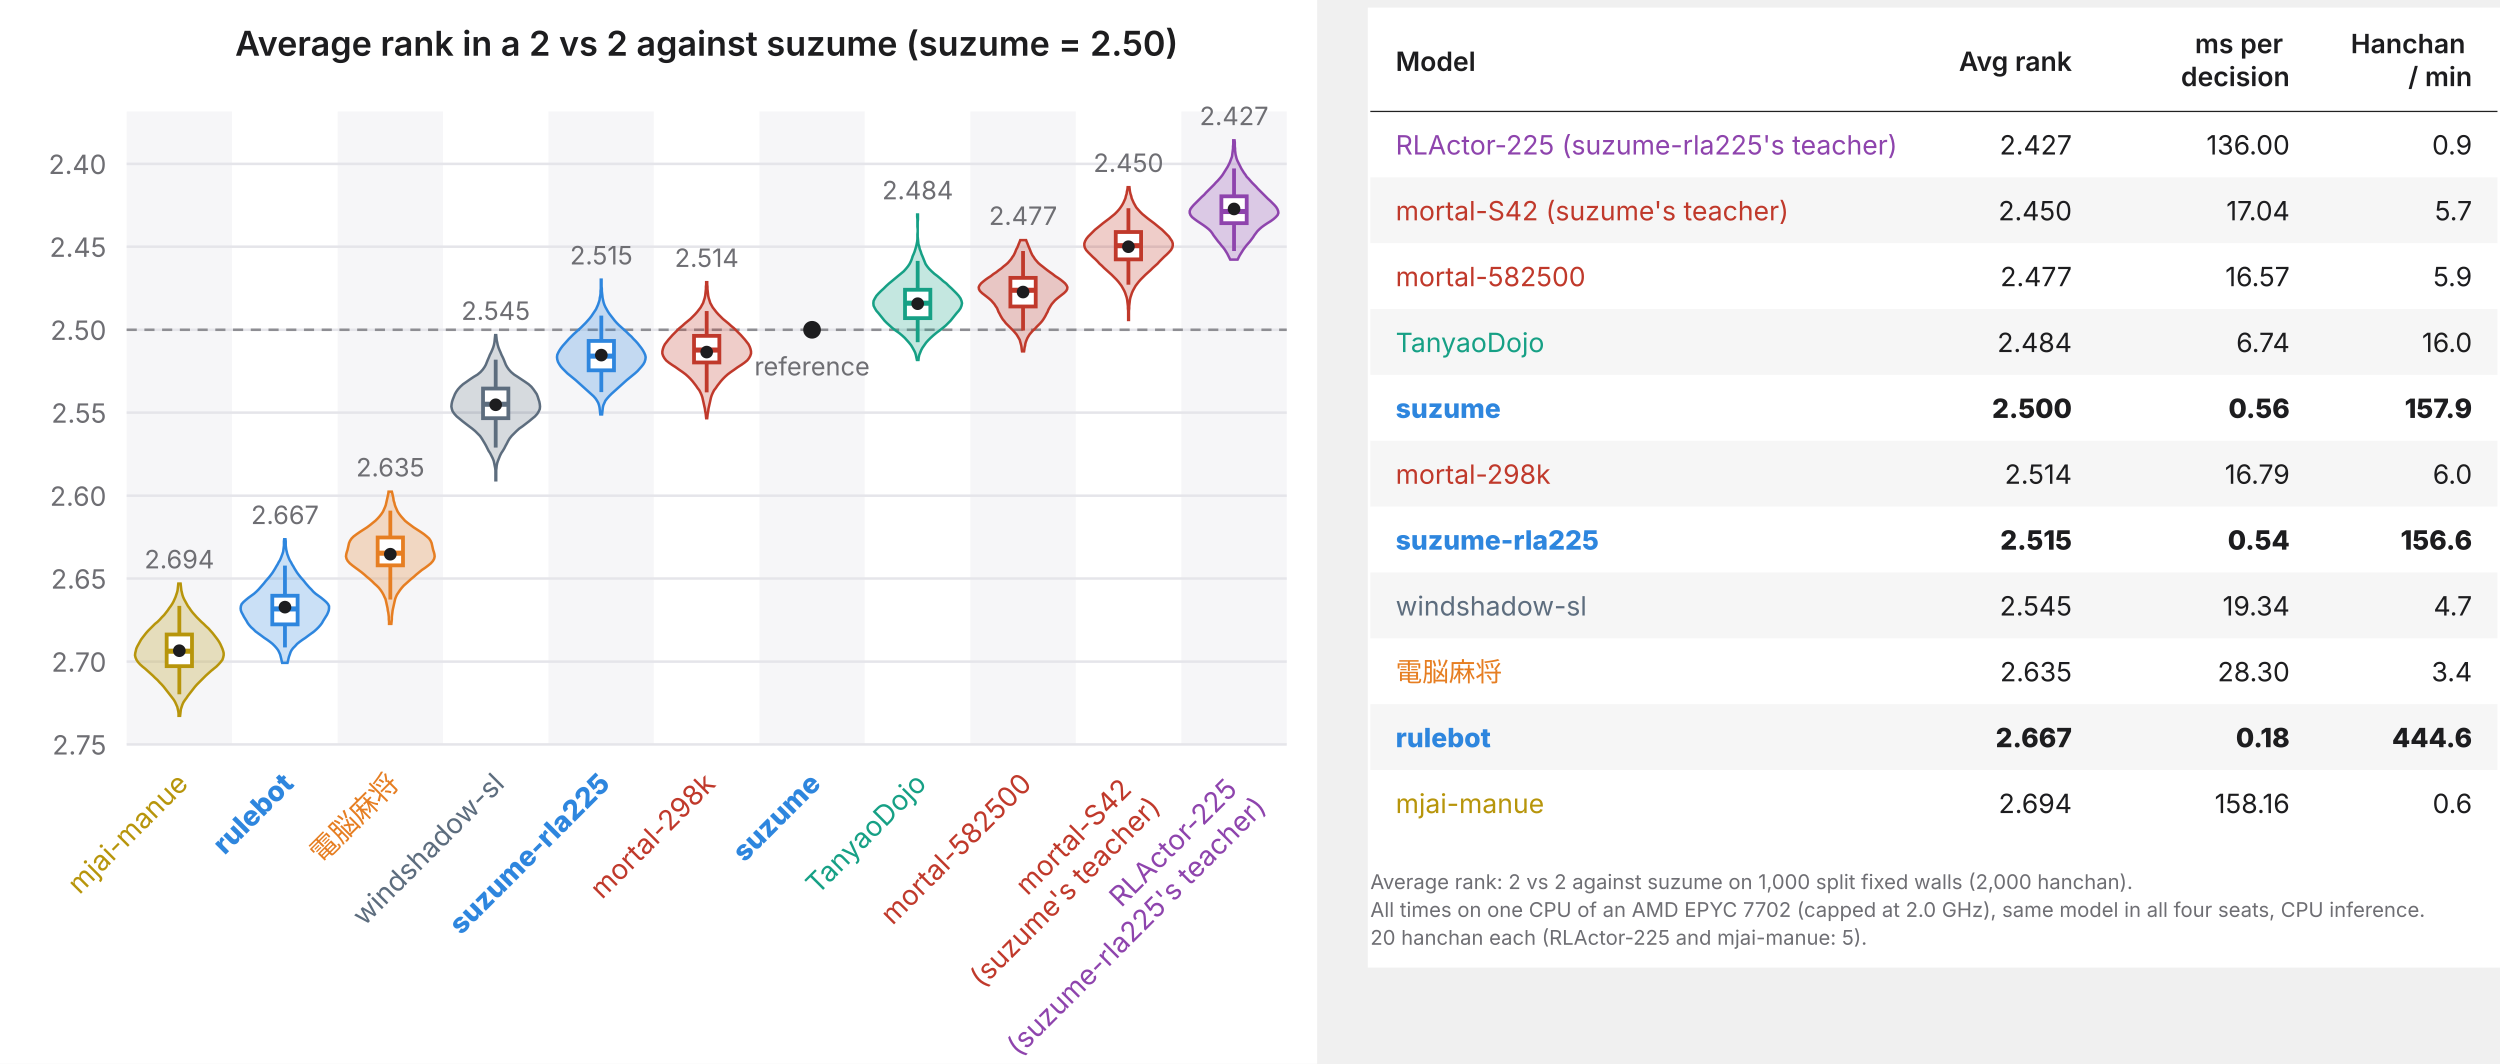
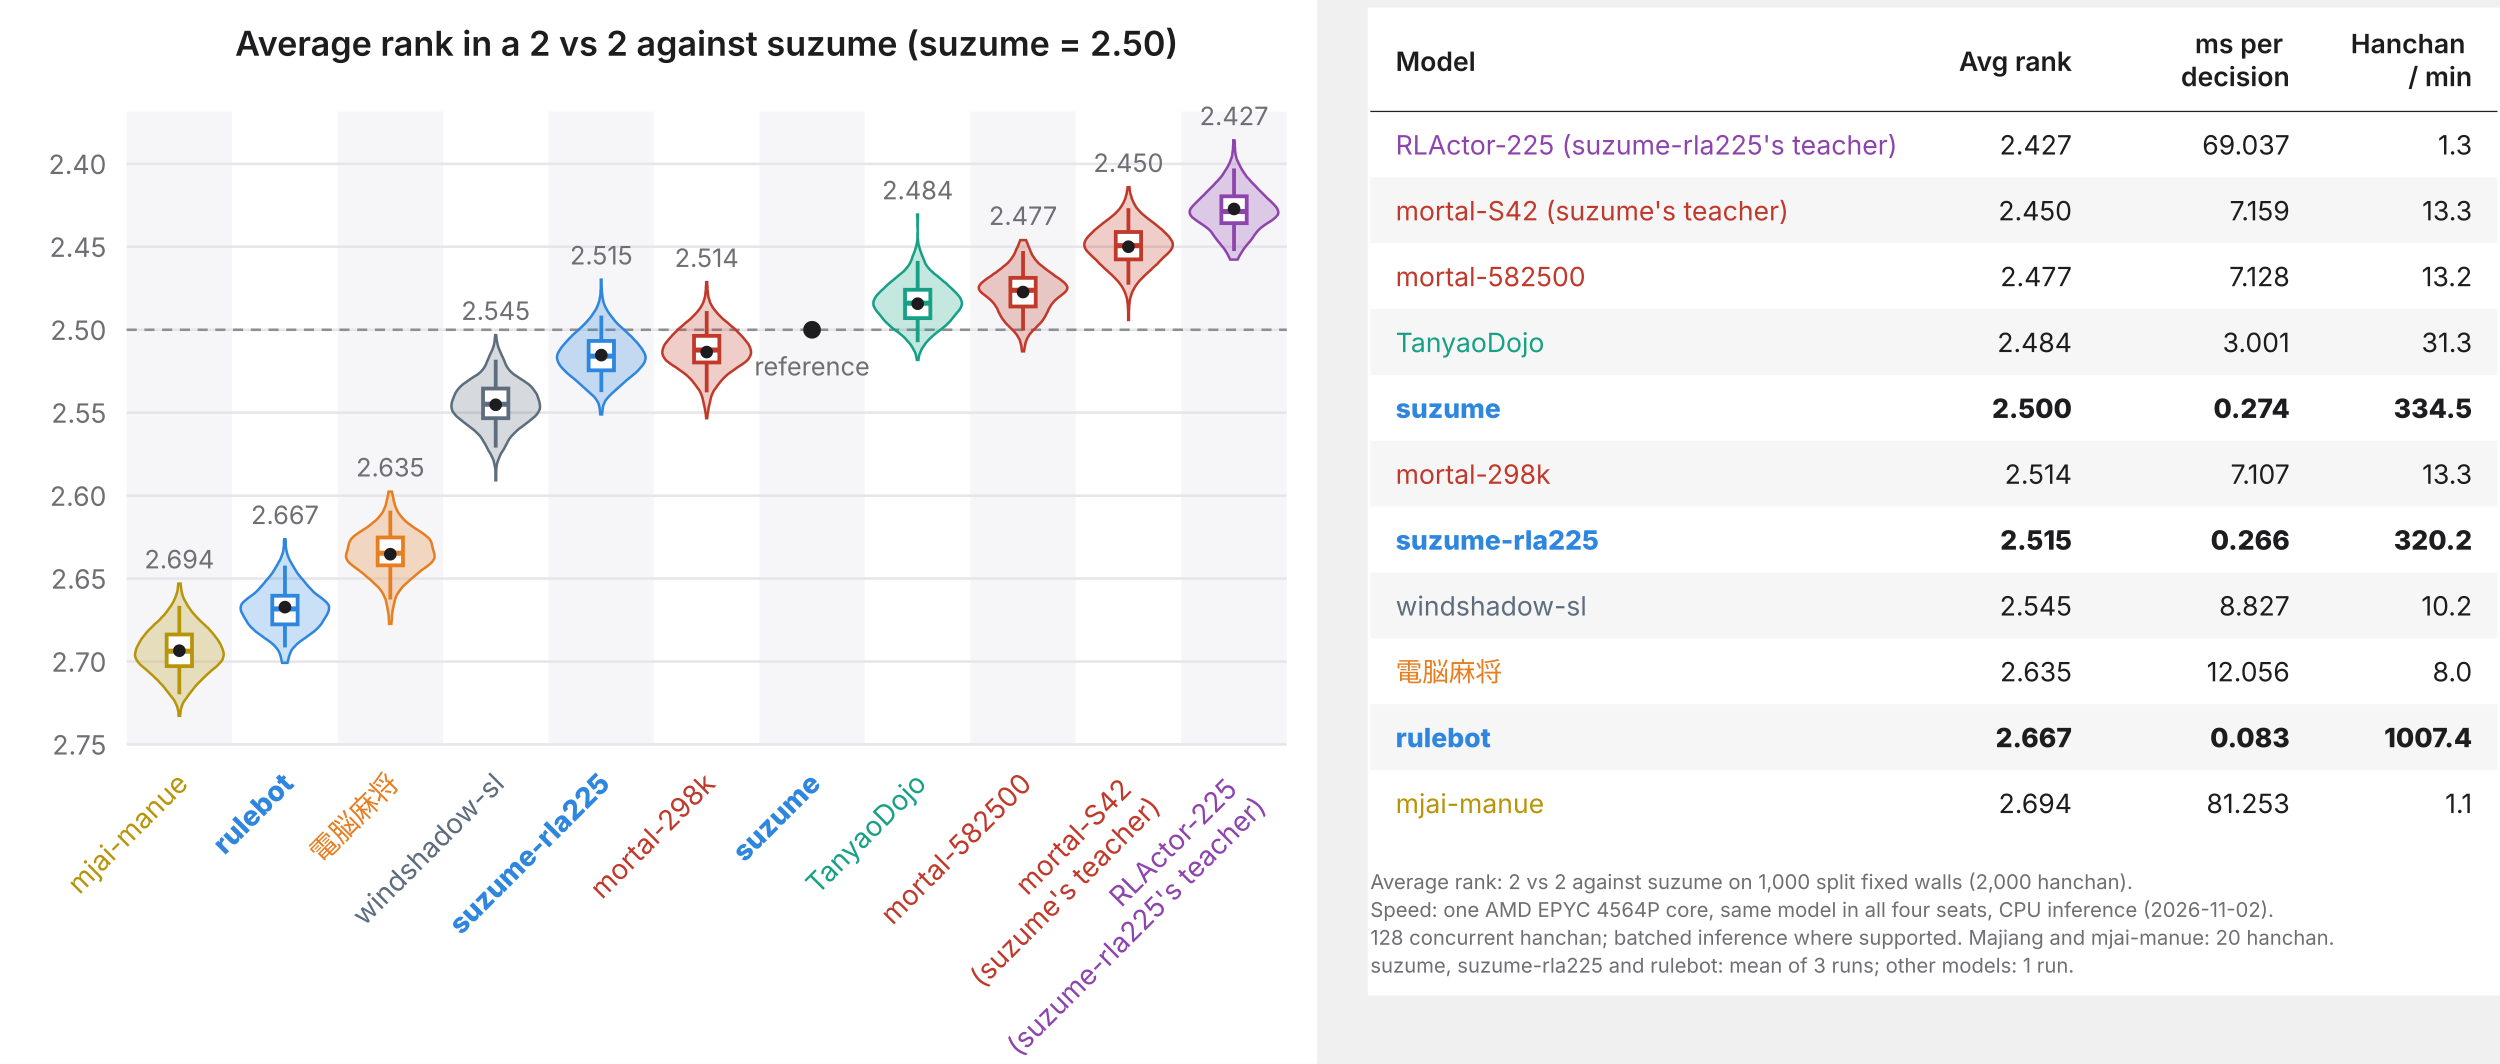
<svg xmlns="http://www.w3.org/2000/svg" viewBox="0 0 987 420" width="987" height="420">
  <svg x="0" y="0" viewBox="0 0 520 420" width="520" height="420" font-family="-apple-system, 'Segoe UI', 'Hiragino Sans', 'Noto Sans JP', sans-serif">
    <style>
.bg{fill:#ffffff}.fg{fill:#1d1d1f}.mu{fill:#6e6e73}.gr{stroke:#e5e5ea}.ax{stroke:#8e8e93}.band{fill:#e5e5ea}.zb{fill:#f6f6f6}.hd{stroke:#222222;stroke-width:0.5}.suzume{stroke:#2e86de}.suzumef{fill:#2e86de}.mortal{stroke:#c0392b}.mortalf{fill:#c0392b}.rulebot{stroke:#7f6a5a}.rulebotf{fill:#7f6a5a}.diannao{stroke:#e67e22}.diannaof{fill:#e67e22}.tanyao{stroke:#16a085}.tanyaof{fill:#16a085}.rlactor{stroke:#8e44ad}.rlactorf{fill:#8e44ad}.manue{stroke:#b7950b}.manuef{fill:#b7950b}.windshadow{stroke:#5d6d7e}.windshadowf{fill:#5d6d7e}
</style>
    <rect class="bg" width="520" height="420" />
    <text class="fg" x="279" y="22" font-size="13.5" font-weight="600" text-anchor="middle">Average rank in a 2 vs 2 against suzume (suzume = 2.50)</text>
    <rect class="band" x="50.0" y="44" width="41.6" height="250" opacity="0.35" />
    <rect class="band" x="133.3" y="44" width="41.6" height="250" opacity="0.35" />
    <rect class="band" x="216.5" y="44" width="41.6" height="250" opacity="0.35" />
    <rect class="band" x="299.8" y="44" width="41.6" height="250" opacity="0.35" />
    <rect class="band" x="383.1" y="44" width="41.6" height="250" opacity="0.35" />
    <rect class="band" x="466.4" y="44" width="41.6" height="250" opacity="0.35" />
    <line class="gr" x1="50" x2="508" y1="64.7" y2="64.7" />
    <text class="mu" x="42" y="68.7" font-size="10.5" text-anchor="end">2.40</text>
    <line class="gr" x1="50" x2="508" y1="97.4" y2="97.4" />
    <text class="mu" x="42" y="101.4" font-size="10.5" text-anchor="end">2.45</text>
    <line class="gr" x1="50" x2="508" y1="130.2" y2="130.2" />
    <text class="mu" x="42" y="134.2" font-size="10.5" text-anchor="end">2.50</text>
    <line class="gr" x1="50" x2="508" y1="162.9" y2="162.9" />
    <text class="mu" x="42" y="166.9" font-size="10.5" text-anchor="end">2.55</text>
    <line class="gr" x1="50" x2="508" y1="195.7" y2="195.7" />
    <text class="mu" x="42" y="199.7" font-size="10.5" text-anchor="end">2.60</text>
    <line class="gr" x1="50" x2="508" y1="228.4" y2="228.4" />
    <text class="mu" x="42" y="232.4" font-size="10.5" text-anchor="end">2.65</text>
    <line class="gr" x1="50" x2="508" y1="261.2" y2="261.2" />
    <text class="mu" x="42" y="265.2" font-size="10.5" text-anchor="end">2.70</text>
    <line class="gr" x1="50" x2="508" y1="293.9" y2="293.9" />
    <text class="mu" x="42" y="297.9" font-size="10.5" text-anchor="end">2.75</text>
    <line class="ax" x1="50" x2="508" y1="130.2" y2="130.2" stroke-dasharray="4 3" />
    <polygon class="manue manuef" points="70.4,230.4 70.3,231.3 70.2,232.2 70.1,233.1 69.9,233.9 69.6,234.8 69.3,235.7 68.9,236.6 68.5,237.5 68.0,238.4 67.4,239.3 66.8,240.1 66.2,241.0 65.5,241.9 64.8,242.8 63.9,243.7 63.1,244.6 62.2,245.5 61.2,246.3 60.3,247.2 59.4,248.1 58.5,249.0 57.7,249.9 57.0,250.8 56.3,251.7 55.7,252.5 55.2,253.4 54.7,254.3 54.2,255.2 53.8,256.1 53.6,257.0 53.4,257.8 53.3,258.7 53.5,259.6 53.9,260.5 54.5,261.4 55.3,262.3 56.3,263.2 57.3,264.0 58.3,264.9 59.3,265.8 60.3,266.7 61.2,267.6 62.2,268.5 63.0,269.4 63.8,270.2 64.6,271.1 65.3,272.0 66.0,272.9 66.7,273.8 67.4,274.7 68.1,275.6 68.7,276.4 69.2,277.3 69.6,278.2 70.0,279.1 70.2,280.0 70.4,280.9 70.5,281.8 70.5,282.6 71.1,282.6 71.2,281.8 71.3,280.9 71.4,280.0 71.7,279.1 72.0,278.2 72.4,277.3 73.0,276.4 73.6,275.6 74.2,274.7 74.9,273.8 75.6,272.9 76.3,272.0 77.0,271.1 77.8,270.2 78.6,269.4 79.5,268.5 80.4,267.6 81.3,266.7 82.3,265.8 83.3,264.9 84.4,264.0 85.4,263.2 86.3,262.3 87.1,261.4 87.8,260.5 88.1,259.6 88.3,258.7 88.3,257.8 88.1,257.0 87.8,256.1 87.4,255.2 87.0,254.3 86.5,253.4 85.9,252.5 85.3,251.7 84.6,250.8 83.9,249.9 83.1,249.0 82.3,248.1 81.3,247.2 80.4,246.3 79.5,245.5 78.6,244.6 77.7,243.7 76.9,242.8 76.1,241.9 75.4,241.0 74.8,240.1 74.2,239.3 73.7,238.4 73.2,237.5 72.7,236.6 72.3,235.7 72.0,234.8 71.8,233.9 71.6,233.1 71.5,232.2 71.4,231.3 71.3,230.4" fill-opacity="0.25" stroke-width="1" />
    <line class="manue" x1="70.8" x2="70.8" y1="239.2" y2="274.1" stroke-width="1.5" />
    <rect class="bg manue" x="65.8" y="250.5" width="10" height="12.5" stroke-width="1.5" />
    <line class="manue" x1="65.8" x2="75.8" y1="257.1" y2="257.1" stroke-width="2" />
    <circle class="fg" cx="70.8" cy="256.9" r="2.5" />
    <text class="mu" x="70.8" y="224.4" font-size="10" text-anchor="middle">2.694</text>
    <text class="manuef" y="310" font-size="11" text-anchor="end" transform="rotate(-45 74.8 310)" font-weight="400">
      <tspan x="74.8" dy="0">mjai-manue</tspan>
    </text>
    <polygon class="suzume suzumef" points="112.2,212.9 112.1,213.7 112.1,214.5 112.1,215.4 112.0,216.2 111.9,217.0 111.8,217.8 111.5,218.7 111.2,219.5 110.9,220.3 110.5,221.2 110.0,222.0 109.6,222.8 109.1,223.6 108.6,224.5 108.1,225.3 107.6,226.1 107.0,226.9 106.3,227.8 105.6,228.6 104.9,229.4 104.2,230.3 103.5,231.1 102.8,231.9 102.1,232.7 101.2,233.6 100.3,234.4 99.2,235.2 98.1,236.0 97.0,236.9 96.1,237.7 95.4,238.5 95.1,239.3 95.0,240.2 95.1,241.0 95.4,241.8 95.9,242.7 96.3,243.5 96.8,244.3 97.3,245.1 97.8,246.0 98.4,246.8 99.1,247.6 100.0,248.4 100.9,249.3 102.0,250.1 103.1,250.9 104.3,251.8 105.5,252.6 106.6,253.4 107.6,254.2 108.5,255.1 109.2,255.9 109.8,256.7 110.2,257.5 110.6,258.4 110.8,259.2 111.0,260.0 111.2,260.9 111.4,261.7 113.5,261.7 113.7,260.9 113.9,260.0 114.1,259.2 114.4,258.4 114.7,257.5 115.1,256.7 115.7,255.9 116.5,255.1 117.3,254.2 118.3,253.4 119.4,252.6 120.6,251.8 121.8,250.9 122.9,250.1 124.0,249.3 125.0,248.4 125.8,247.6 126.5,246.8 127.1,246.0 127.6,245.1 128.1,244.3 128.6,243.5 129.1,242.7 129.5,241.8 129.8,241.0 129.9,240.2 129.9,239.3 129.5,238.5 128.8,237.7 127.9,236.9 126.8,236.0 125.7,235.2 124.6,234.4 123.7,233.6 122.9,232.7 122.1,231.9 121.4,231.1 120.7,230.3 120.0,229.4 119.3,228.6 118.6,227.8 117.9,226.9 117.3,226.1 116.8,225.3 116.3,224.5 115.8,223.6 115.3,222.8 114.9,222.0 114.4,221.2 114.0,220.3 113.7,219.5 113.4,218.7 113.2,217.8 113.0,217.0 112.9,216.2 112.8,215.4 112.8,214.5 112.8,213.7 112.7,212.9" fill-opacity="0.25" stroke-width="1" />
    <line class="suzume" x1="112.5" x2="112.5" y1="223.3" y2="255.6" stroke-width="1.5" />
    <rect class="bg suzume" x="107.5" y="235.2" width="10" height="11.3" stroke-width="1.5" />
    <line class="suzume" x1="107.5" x2="117.5" y1="240.4" y2="240.4" stroke-width="2" />
    <circle class="fg" cx="112.5" cy="239.7" r="2.5" />
    <text class="mu" x="112.5" y="206.9" font-size="10" text-anchor="middle">2.667</text>
    <text class="suzumef" y="310" font-size="11" text-anchor="end" transform="rotate(-45 116.5 310)" font-weight="800">
      <tspan x="116.5" dy="0">rulebot</tspan>
    </text>
    <polygon class="diannao diannaof" points="153.4,194.1 153.3,194.9 153.1,195.8 152.9,196.7 152.7,197.6 152.5,198.5 152.3,199.4 152.0,200.2 151.6,201.1 151.2,202.0 150.6,202.9 149.9,203.8 149.1,204.7 148.2,205.6 147.2,206.4 146.1,207.3 144.9,208.2 143.5,209.1 142.1,210.0 140.8,210.9 139.6,211.8 138.8,212.6 138.2,213.5 137.8,214.4 137.6,215.3 137.4,216.2 137.2,217.1 136.9,218.0 136.7,218.8 136.6,219.7 136.8,220.6 137.3,221.5 138.1,222.4 139.2,223.3 140.4,224.2 141.5,225.0 142.7,225.9 143.8,226.8 144.8,227.7 145.9,228.6 146.9,229.5 147.8,230.4 148.7,231.2 149.6,232.1 150.3,233.0 150.9,233.9 151.4,234.8 151.8,235.7 152.2,236.5 152.4,237.4 152.6,238.3 152.8,239.2 153.0,240.1 153.1,241.0 153.3,241.9 153.4,242.7 153.5,243.6 153.5,244.5 153.6,245.4 153.6,246.3 154.5,246.3 154.6,245.4 154.7,244.5 154.7,243.6 154.8,242.7 154.9,241.9 155.0,241.0 155.2,240.1 155.4,239.2 155.6,238.3 155.8,237.4 156.0,236.5 156.3,235.7 156.7,234.8 157.3,233.9 157.9,233.0 158.6,232.1 159.4,231.2 160.3,230.4 161.3,229.5 162.3,228.6 163.4,227.7 164.4,226.8 165.5,225.9 166.6,225.0 167.8,224.2 169.0,223.3 170.1,222.4 170.9,221.5 171.4,220.6 171.6,219.7 171.5,218.8 171.3,218.0 171.0,217.1 170.8,216.2 170.6,215.3 170.4,214.4 170.0,213.5 169.4,212.6 168.5,211.8 167.4,210.9 166.1,210.0 164.7,209.1 163.3,208.2 162.1,207.3 160.9,206.4 159.9,205.6 159.1,204.7 158.3,203.8 157.6,202.9 157.0,202.0 156.6,201.1 156.2,200.2 155.9,199.4 155.7,198.5 155.4,197.6 155.3,196.7 155.1,195.8 154.9,194.9 154.7,194.1" fill-opacity="0.25" stroke-width="1" />
    <line class="diannao" x1="154.1" x2="154.1" y1="201.6" y2="236.7" stroke-width="1.5" />
    <rect class="bg diannao" x="149.1" y="212.2" width="10" height="11.0" stroke-width="1.5" />
    <line class="diannao" x1="149.1" x2="159.1" y1="218.4" y2="218.4" stroke-width="2" />
    <circle class="fg" cx="154.1" cy="218.8" r="2.5" />
    <text class="mu" x="154.1" y="188.1" font-size="10" text-anchor="middle">2.635</text>
    <text class="diannaof" y="310" font-size="11" text-anchor="end" transform="rotate(-45 158.1 310)" font-weight="400">
      <tspan x="158.1" dy="0">電脳麻将</tspan>
    </text>
    <polygon class="windshadow windshadowf" points="195.5,132.3 195.4,133.3 195.3,134.3 195.2,135.2 195.0,136.2 194.7,137.2 194.3,138.2 193.9,139.1 193.4,140.1 193.0,141.1 192.6,142.0 192.2,143.0 191.8,144.0 191.3,144.9 190.6,145.9 189.7,146.9 188.5,147.9 187.0,148.8 185.5,149.8 184.1,150.8 182.8,151.7 181.7,152.7 180.8,153.7 180.1,154.7 179.6,155.6 179.2,156.6 178.8,157.6 178.5,158.5 178.3,159.5 178.2,160.5 178.4,161.5 178.7,162.4 179.4,163.4 180.3,164.4 181.4,165.3 182.6,166.3 183.9,167.3 185.2,168.3 186.4,169.2 187.6,170.2 188.6,171.2 189.5,172.1 190.2,173.1 190.8,174.1 191.4,175.1 191.9,176.0 192.4,177.0 192.9,178.0 193.5,178.9 194.0,179.9 194.5,180.9 194.9,181.9 195.1,182.8 195.3,183.8 195.5,184.8 195.6,185.7 195.6,186.7 195.6,187.7 195.6,188.7 195.6,189.6 195.9,189.6 195.9,188.7 195.9,187.7 195.9,186.7 195.9,185.7 196.0,184.8 196.1,183.8 196.3,182.8 196.6,181.9 197.0,180.9 197.4,179.9 197.9,178.9 198.5,178.0 199.1,177.0 199.6,176.0 200.1,175.1 200.6,174.1 201.2,173.1 202.0,172.1 202.9,171.2 203.9,170.2 205.0,169.2 206.3,168.3 207.6,167.3 208.9,166.3 210.1,165.3 211.2,164.4 212.1,163.4 212.7,162.4 213.1,161.5 213.2,160.5 213.1,159.5 212.9,158.5 212.6,157.6 212.3,156.6 211.9,155.6 211.3,154.7 210.6,153.7 209.8,152.7 208.7,151.7 207.4,150.8 205.9,149.8 204.4,148.8 203.0,147.9 201.8,146.9 200.9,145.9 200.2,144.9 199.7,144.0 199.3,143.0 198.9,142.0 198.5,141.1 198.0,140.1 197.6,139.1 197.2,138.2 196.8,137.2 196.5,136.2 196.3,135.2 196.1,134.3 196.0,133.3 195.9,132.3" fill-opacity="0.25" stroke-width="1" />
    <line class="windshadow" x1="195.7" x2="195.7" y1="142.0" y2="176.7" stroke-width="1.5" />
    <rect class="bg windshadow" x="190.7" y="153.4" width="10" height="11.7" stroke-width="1.5" />
    <line class="windshadow" x1="190.7" x2="200.7" y1="159.6" y2="159.6" stroke-width="2" />
    <circle class="fg" cx="195.7" cy="159.8" r="2.5" />
    <text class="mu" x="195.7" y="126.3" font-size="10" text-anchor="middle">2.545</text>
    <text class="windshadowf" y="310" font-size="11" text-anchor="end" transform="rotate(-45 199.7 310)" font-weight="400">
      <tspan x="199.7" dy="0">windshadow-sl</tspan>
    </text>
    <polygon class="suzume suzumef" points="237.2,110.4 237.2,111.3 237.2,112.2 237.2,113.1 237.2,114.0 237.1,114.9 237.1,115.8 237.0,116.7 236.8,117.6 236.7,118.5 236.4,119.4 236.1,120.3 235.7,121.2 235.3,122.1 234.7,123.0 234.1,123.9 233.5,124.8 232.8,125.7 232.0,126.6 231.2,127.5 230.3,128.4 229.4,129.3 228.4,130.2 227.4,131.1 226.4,132.0 225.5,132.9 224.6,133.8 223.8,134.7 223.0,135.6 222.2,136.5 221.5,137.4 220.9,138.3 220.4,139.2 220.0,140.1 219.9,141.0 220.0,141.9 220.3,142.9 220.8,143.8 221.4,144.7 222.2,145.6 223.1,146.5 224.0,147.4 225.1,148.3 226.2,149.2 227.3,150.1 228.3,151.0 229.3,151.9 230.3,152.8 231.3,153.7 232.3,154.6 233.3,155.5 234.3,156.4 235.1,157.3 235.7,158.2 236.2,159.1 236.5,160.0 236.7,160.9 236.8,161.8 236.9,162.7 237.0,163.6 237.7,163.6 237.8,162.7 237.9,161.8 238.0,160.9 238.2,160.0 238.6,159.1 239.0,158.2 239.7,157.3 240.5,156.4 241.4,155.5 242.4,154.6 243.4,153.7 244.4,152.8 245.4,151.9 246.4,151.0 247.4,150.1 248.5,149.2 249.6,148.3 250.7,147.4 251.7,146.5 252.5,145.6 253.3,144.7 254.0,143.8 254.5,142.9 254.8,141.9 254.9,141.0 254.7,140.1 254.3,139.2 253.8,138.3 253.2,137.4 252.5,136.5 251.8,135.6 251.0,134.7 250.1,133.8 249.3,132.9 248.3,132.0 247.4,131.1 246.4,130.2 245.4,129.3 244.4,128.4 243.5,127.5 242.7,126.6 242.0,125.7 241.3,124.8 240.6,123.9 240.0,123.0 239.5,122.1 239.0,121.2 238.6,120.3 238.3,119.4 238.1,118.5 237.9,117.6 237.8,116.7 237.7,115.8 237.6,114.9 237.6,114.0 237.5,113.1 237.5,112.2 237.5,111.3 237.5,110.4" fill-opacity="0.25" stroke-width="1" />
    <line class="suzume" x1="237.4" x2="237.4" y1="124.6" y2="154.8" stroke-width="1.5" />
    <rect class="bg suzume" x="232.4" y="134.6" width="10" height="11.6" stroke-width="1.5" />
    <line class="suzume" x1="232.4" x2="242.4" y1="140.6" y2="140.6" stroke-width="2" />
    <circle class="fg" cx="237.4" cy="140.2" r="2.5" />
    <text class="mu" x="237.4" y="104.4" font-size="10" text-anchor="middle">2.515</text>
    <text class="suzumef" y="310" font-size="11" text-anchor="end" transform="rotate(-45 241.4 310)" font-weight="800">
      <tspan x="241.4" dy="0">suzume-rla225</tspan>
    </text>
    <polygon class="mortal mortalf" points="278.8,111.4 278.8,112.3 278.7,113.2 278.7,114.1 278.6,115.0 278.5,115.9 278.4,116.8 278.2,117.7 277.9,118.6 277.6,119.6 277.1,120.5 276.6,121.4 275.9,122.3 275.2,123.2 274.4,124.1 273.5,125.0 272.6,125.9 271.5,126.8 270.4,127.7 269.3,128.7 268.2,129.6 267.3,130.5 266.4,131.4 265.5,132.3 264.7,133.2 263.9,134.1 263.2,135.0 262.5,135.9 262.0,136.9 261.7,137.8 261.5,138.7 261.5,139.6 261.8,140.5 262.3,141.4 263.0,142.3 264.1,143.2 265.4,144.1 266.8,145.0 268.2,146.0 269.5,146.9 270.7,147.8 271.7,148.7 272.6,149.6 273.4,150.5 274.1,151.4 274.8,152.3 275.4,153.2 276.1,154.1 276.6,155.1 277.0,156.0 277.3,156.9 277.5,157.8 277.7,158.7 277.9,159.6 278.1,160.5 278.3,161.4 278.4,162.3 278.6,163.2 278.7,164.2 278.8,165.1 279.2,165.1 279.3,164.2 279.4,163.2 279.6,162.3 279.7,161.4 279.9,160.5 280.1,159.6 280.3,158.7 280.5,157.8 280.7,156.9 281.0,156.0 281.4,155.1 281.9,154.1 282.6,153.2 283.2,152.3 283.9,151.4 284.6,150.5 285.4,149.6 286.3,148.7 287.3,147.8 288.5,146.9 289.8,146.0 291.2,145.0 292.6,144.1 293.9,143.2 295.0,142.3 295.7,141.4 296.2,140.5 296.5,139.6 296.5,138.7 296.3,137.8 296.0,136.9 295.5,135.9 294.8,135.0 294.1,134.1 293.3,133.2 292.5,132.3 291.6,131.4 290.7,130.5 289.8,129.6 288.7,128.7 287.6,127.7 286.5,126.8 285.4,125.9 284.5,125.0 283.6,124.1 282.8,123.2 282.1,122.3 281.4,121.4 280.9,120.5 280.4,119.6 280.1,118.6 279.8,117.7 279.6,116.8 279.5,115.9 279.4,115.0 279.3,114.1 279.3,113.2 279.2,112.3 279.2,111.4" fill-opacity="0.25" stroke-width="1" />
    <line class="mortal" x1="279.0" x2="279.0" y1="122.8" y2="154.9" stroke-width="1.5" />
    <rect class="bg mortal" x="274.0" y="132.6" width="10" height="10.5" stroke-width="1.5" />
    <line class="mortal" x1="274.0" x2="284.0" y1="138.2" y2="138.2" stroke-width="2" />
    <circle class="fg" cx="279.0" cy="139.0" r="2.5" />
    <text class="mu" x="279.0" y="105.4" font-size="10" text-anchor="middle">2.514</text>
    <text class="mortalf" y="310" font-size="11" text-anchor="end" transform="rotate(-45 283.0 310)" font-weight="400">
      <tspan x="283.0" dy="0">mortal-298k</tspan>
    </text>
    <circle class="fg" cx="320.6" cy="130.2" r="3.5" />
    <text class="mu" x="320.6" y="148.2" font-size="10" text-anchor="middle">reference</text>
    <text class="suzumef" y="310" font-size="11" text-anchor="end" transform="rotate(-45 324.6 310)" font-weight="800">
      <tspan x="324.6" dy="0">suzume</tspan>
    </text>
    <polygon class="tanyao tanyaof" points="362.1,84.7 362.1,85.6 362.2,86.6 362.2,87.6 362.2,88.6 362.2,89.5 362.3,90.5 362.3,91.5 362.2,92.5 362.2,93.4 362.2,94.4 362.1,95.4 361.9,96.4 361.7,97.3 361.4,98.3 361.1,99.3 360.7,100.3 360.3,101.2 360.0,102.2 359.6,103.2 359.1,104.2 358.5,105.1 357.7,106.1 356.8,107.1 355.6,108.1 354.5,109.0 353.3,110.0 352.1,111.0 351.0,111.9 349.9,112.9 348.9,113.9 347.8,114.9 346.9,115.8 346.0,116.8 345.4,117.8 344.9,118.8 344.8,119.7 344.9,120.7 345.4,121.7 346.0,122.7 346.8,123.6 347.6,124.6 348.4,125.6 349.2,126.6 350.1,127.5 351.2,128.5 352.3,129.5 353.6,130.5 354.9,131.4 356.1,132.4 357.2,133.4 358.1,134.4 358.9,135.3 359.7,136.3 360.3,137.3 360.8,138.2 361.3,139.2 361.6,140.2 361.8,141.2 362.0,142.1 362.6,142.1 362.7,141.2 362.9,140.2 363.3,139.2 363.7,138.2 364.2,137.3 364.9,136.3 365.6,135.3 366.4,134.4 367.4,133.4 368.5,132.4 369.7,131.4 370.9,130.5 372.2,129.5 373.4,128.5 374.4,127.5 375.3,126.6 376.1,125.6 376.9,124.6 377.7,123.6 378.5,122.7 379.2,121.7 379.6,120.7 379.8,119.7 379.6,118.8 379.2,117.8 378.5,116.8 377.6,115.8 376.7,114.9 375.7,113.9 374.6,112.9 373.6,111.9 372.4,111.0 371.3,110.0 370.1,109.0 368.9,108.1 367.8,107.1 366.8,106.1 366.0,105.1 365.4,104.2 365.0,103.2 364.6,102.2 364.2,101.2 363.8,100.3 363.5,99.3 363.1,98.3 362.9,97.3 362.6,96.4 362.5,95.4 362.4,94.4 362.3,93.4 362.3,92.5 362.3,91.5 362.3,90.5 362.3,89.5 362.3,88.6 362.3,87.6 362.4,86.6 362.4,85.6 362.4,84.7" fill-opacity="0.25" stroke-width="1" />
    <line class="tanyao" x1="362.3" x2="362.3" y1="103.0" y2="135.1" stroke-width="1.5" />
    <rect class="bg tanyao" x="357.3" y="114.4" width="10" height="11.2" stroke-width="1.5" />
    <line class="tanyao" x1="357.3" x2="367.3" y1="119.7" y2="119.7" stroke-width="2" />
    <circle class="fg" cx="362.3" cy="119.9" r="2.5" />
    <text class="mu" x="362.3" y="78.7" font-size="10" text-anchor="middle">2.484</text>
    <text class="tanyaof" y="310" font-size="11" text-anchor="end" transform="rotate(-45 366.3 310)" font-weight="400">
      <tspan x="366.3" dy="0">TanyaoDojo</tspan>
    </text>
    <polygon class="mortal mortalf" points="402.8,94.8 402.5,95.6 402.2,96.3 401.9,97.1 401.6,97.8 401.2,98.5 400.9,99.3 400.6,100.0 400.2,100.8 399.7,101.5 399.2,102.3 398.6,103.0 397.9,103.8 397.1,104.5 396.2,105.2 395.3,106.0 394.3,106.7 393.3,107.5 392.2,108.2 391.2,109.0 390.1,109.7 389.1,110.4 388.1,111.2 387.3,111.9 386.7,112.7 386.4,113.4 386.5,114.2 386.9,114.9 387.7,115.7 388.6,116.4 389.5,117.1 390.5,117.9 391.3,118.6 392.0,119.4 392.6,120.1 393.1,120.9 393.6,121.6 393.9,122.3 394.2,123.1 394.6,123.8 395.0,124.6 395.4,125.3 395.9,126.1 396.5,126.8 397.1,127.6 397.8,128.3 398.5,129.0 399.3,129.8 400.0,130.5 400.7,131.3 401.3,132.0 401.8,132.8 402.2,133.5 402.6,134.2 402.8,135.0 403.0,135.7 403.2,136.5 403.3,137.2 403.4,138.0 403.5,138.7 404.3,138.7 404.4,138.0 404.5,137.2 404.7,136.5 404.8,135.7 405.0,135.0 405.3,134.2 405.6,133.5 406.0,132.8 406.5,132.0 407.1,131.3 407.8,130.5 408.6,129.8 409.3,129.0 410.0,128.3 410.7,127.6 411.4,126.8 411.9,126.1 412.4,125.3 412.8,124.6 413.2,123.8 413.6,123.1 413.9,122.3 414.3,121.6 414.7,120.9 415.2,120.1 415.8,119.4 416.5,118.6 417.3,117.9 418.3,117.1 419.2,116.4 420.1,115.7 420.9,114.9 421.3,114.2 421.4,113.4 421.1,112.7 420.5,111.9 419.7,111.2 418.7,110.4 417.7,109.7 416.6,109.0 415.6,108.2 414.6,107.5 413.5,106.7 412.6,106.0 411.6,105.2 410.7,104.5 409.9,103.8 409.2,103.0 408.6,102.3 408.1,101.5 407.6,100.8 407.2,100.0 406.9,99.3 406.6,98.5 406.3,97.8 406.0,97.1 405.7,96.3 405.4,95.6 405.1,94.8" fill-opacity="0.25" stroke-width="1" />
    <line class="mortal" x1="403.9" x2="403.9" y1="99.1" y2="130.5" stroke-width="1.5" />
    <rect class="bg mortal" x="398.9" y="109.7" width="10" height="11.3" stroke-width="1.5" />
    <line class="mortal" x1="398.9" x2="408.9" y1="114.6" y2="114.6" stroke-width="2" />
    <circle class="fg" cx="403.9" cy="115.3" r="2.5" />
    <text class="mu" x="403.9" y="88.8" font-size="10" text-anchor="middle">2.477</text>
    <text class="mortalf" y="310" font-size="11" text-anchor="end" transform="rotate(-45 407.9 310)" font-weight="400">
      <tspan x="407.9" dy="0">mortal-582500</tspan>
    </text>
    <polygon class="mortal mortalf" points="445.2,73.9 445.1,74.8 444.9,75.6 444.8,76.5 444.5,77.4 444.3,78.3 443.9,79.2 443.5,80.1 443.0,81.0 442.4,81.9 441.8,82.7 441.0,83.6 440.1,84.5 439.0,85.4 437.9,86.3 436.7,87.2 435.5,88.1 434.4,89.0 433.3,89.9 432.3,90.7 431.4,91.6 430.5,92.5 429.6,93.4 428.9,94.3 428.4,95.2 428.1,96.1 428.1,97.0 428.3,97.8 428.8,98.7 429.6,99.6 430.5,100.5 431.4,101.4 432.4,102.3 433.3,103.2 434.1,104.1 435.0,104.9 435.9,105.8 436.9,106.7 437.9,107.6 438.9,108.5 439.8,109.4 440.7,110.3 441.5,111.2 442.2,112.1 442.8,112.9 443.3,113.8 443.8,114.7 444.2,115.6 444.5,116.5 444.8,117.4 445.0,118.3 445.1,119.2 445.2,120.0 445.3,120.9 445.3,121.8 445.4,122.7 445.4,123.6 445.4,124.5 445.4,125.4 445.4,126.3 445.7,126.3 445.7,125.4 445.7,124.5 445.7,123.6 445.7,122.7 445.8,121.8 445.8,120.9 445.9,120.0 446.0,119.2 446.1,118.3 446.3,117.4 446.6,116.5 446.9,115.6 447.3,114.7 447.8,113.8 448.3,112.9 448.9,112.1 449.6,111.2 450.4,110.3 451.3,109.4 452.2,108.5 453.2,107.6 454.2,106.7 455.1,105.8 456.1,104.9 457.0,104.1 457.8,103.2 458.7,102.3 459.6,101.4 460.6,100.5 461.5,99.6 462.3,98.7 462.8,97.8 463.0,97.0 463.0,96.1 462.7,95.2 462.1,94.3 461.5,93.4 460.6,92.5 459.7,91.6 458.8,90.7 457.8,89.9 456.7,89.0 455.6,88.1 454.4,87.2 453.2,86.3 452.1,85.4 451.0,84.5 450.1,83.6 449.3,82.7 448.6,81.9 448.1,81.0 447.6,80.1 447.2,79.2 446.8,78.3 446.6,77.4 446.3,76.5 446.1,75.6 446.0,74.8 445.9,73.9" fill-opacity="0.25" stroke-width="1" />
    <line class="mortal" x1="445.5" x2="445.5" y1="82.2" y2="112.4" stroke-width="1.5" />
    <rect class="bg mortal" x="440.5" y="91.6" width="10" height="10.8" stroke-width="1.5" />
    <line class="mortal" x1="440.5" x2="450.5" y1="97.0" y2="97.0" stroke-width="2" />
    <circle class="fg" cx="445.5" cy="97.4" r="2.5" />
    <text class="mu" x="445.5" y="67.9" font-size="10" text-anchor="middle">2.450</text>
    <text class="mortalf" y="310" font-size="11" text-anchor="end" transform="rotate(-45 449.5 310)" font-weight="400">
      <tspan x="449.5" dy="0">mortal-S42</tspan>
      <tspan x="449.5" dy="13">(suzume's teacher)</tspan>
    </text>
    <polygon class="rlactor rlactorf" points="486.9,55.4 486.9,56.2 486.9,57.0 486.8,57.8 486.8,58.6 486.7,59.4 486.6,60.2 486.5,61.0 486.4,61.8 486.1,62.6 485.8,63.4 485.5,64.2 485.1,65.0 484.7,65.8 484.2,66.6 483.7,67.4 483.2,68.2 482.7,69.0 482.1,69.8 481.5,70.5 480.8,71.3 480.0,72.1 479.3,72.9 478.5,73.7 477.7,74.5 476.9,75.3 476.1,76.1 475.4,76.9 474.5,77.7 473.7,78.5 472.9,79.3 472.1,80.1 471.3,80.9 470.6,81.7 470.0,82.5 469.7,83.3 469.7,84.1 470.0,84.9 470.6,85.7 471.6,86.5 472.7,87.3 473.9,88.1 475.1,88.9 476.2,89.7 477.2,90.5 478.0,91.3 478.6,92.1 479.1,92.9 479.7,93.7 480.3,94.5 480.9,95.3 481.6,96.1 482.2,96.9 482.9,97.7 483.5,98.5 484.0,99.3 484.5,100.1 484.9,100.9 485.3,101.7 485.7,102.5 488.6,102.5 489.0,101.7 489.4,100.9 489.9,100.1 490.4,99.3 490.9,98.5 491.5,97.7 492.1,96.9 492.8,96.1 493.5,95.3 494.1,94.5 494.7,93.7 495.2,92.9 495.8,92.1 496.4,91.3 497.2,90.5 498.1,89.7 499.2,88.9 500.4,88.1 501.7,87.3 502.8,86.5 503.7,85.7 504.4,84.9 504.7,84.1 504.6,83.3 504.3,82.5 503.8,81.7 503.1,80.9 502.3,80.1 501.5,79.3 500.6,78.5 499.8,77.7 499.0,76.9 498.2,76.1 497.4,75.3 496.6,74.5 495.9,73.7 495.1,72.9 494.3,72.1 493.6,71.3 492.9,70.5 492.2,69.8 491.7,69.0 491.1,68.2 490.6,67.4 490.1,66.6 489.7,65.8 489.3,65.0 488.9,64.2 488.5,63.4 488.2,62.6 488.0,61.8 487.8,61.0 487.7,60.2 487.6,59.4 487.6,58.6 487.5,57.8 487.5,57.0 487.5,56.2 487.4,55.4" fill-opacity="0.25" stroke-width="1" />
    <line class="rlactor" x1="487.2" x2="487.2" y1="66.5" y2="99.1" stroke-width="1.5" />
    <rect class="bg rlactor" x="482.2" y="77.5" width="10" height="10.6" stroke-width="1.5" />
    <line class="rlactor" x1="482.2" x2="492.2" y1="83.5" y2="83.5" stroke-width="2" />
    <circle class="fg" cx="487.2" cy="82.5" r="2.5" />
    <text class="mu" x="487.2" y="49.4" font-size="10" text-anchor="middle">2.427</text>
    <text class="rlactorf" y="310" font-size="11" text-anchor="end" transform="rotate(-45 491.2 310)" font-weight="400">
      <tspan x="491.2" dy="0">RLActor-225</tspan>
      <tspan x="491.2" dy="13">(suzume-rla225's teacher)</tspan>
    </text>
  </svg>
-   <svg x="540" y="3" viewBox="0 0 447 379" width="447" height="379" font-family="-apple-system, 'Segoe UI', 'Hiragino Sans', 'Noto Sans JP', sans-serif">
+   <svg x="540" y="3" viewBox="0 0 447 390" width="447" height="390" font-family="-apple-system, 'Segoe UI', 'Hiragino Sans', 'Noto Sans JP', sans-serif">
    <style>
.bg{fill:#ffffff}.fg{fill:#1d1d1f}.mu{fill:#6e6e73}.gr{stroke:#e5e5ea}.ax{stroke:#8e8e93}.band{fill:#e5e5ea}.zb{fill:#f6f6f6}.hd{stroke:#222222;stroke-width:0.5}.suzume{stroke:#2e86de}.suzumef{fill:#2e86de}.mortal{stroke:#c0392b}.mortalf{fill:#c0392b}.rulebot{stroke:#7f6a5a}.rulebotf{fill:#7f6a5a}.diannao{stroke:#e67e22}.diannaof{fill:#e67e22}.tanyao{stroke:#16a085}.tanyaof{fill:#16a085}.rlactor{stroke:#8e44ad}.rlactorf{fill:#8e44ad}.manue{stroke:#b7950b}.manuef{fill:#b7950b}.windshadow{stroke:#5d6d7e}.windshadowf{fill:#5d6d7e}
</style>
-     <rect class="bg" width="447" height="379" />
+     <rect class="bg" width="447" height="390" />
    <text class="mu" x="1" y="348" font-size="8">Average rank: 2 vs 2 against suzume on 1,000 split fixed walls (2,000 hanchan).</text>
-     <text class="mu" x="1" y="359" font-size="8">All times on one CPU of an AMD EPYC 7702 (capped at 2.0 GHz), same model in all four seats, CPU inference.</text>
-     <text class="mu" x="1" y="370" font-size="8">20 hanchan each (RLActor-225 and mjai-manue: 5).</text>
+     <text class="mu" x="1" y="359" font-size="8">Speed: one AMD EPYC 4564P core, same model in all four seats, CPU inference (2026-11-02).</text>
+     <text class="mu" x="1" y="370" font-size="8">128 concurrent hanchan; batched inference where supported. Majiang and mjai-manue: 20 hanchan.</text>
+     <text class="mu" x="1" y="381" font-size="8">suzume, suzume-rla225 and rulebot: mean of 3 runs; other models: 1 run.</text>
    <text class="fg" y="25.0" font-size="10.5" font-weight="600" text-anchor="start">
      <tspan x="11.0" dy="0">Model</tspan>
    </text>
    <text class="fg" y="25.0" font-size="10.5" font-weight="600" text-anchor="end">
      <tspan x="278.0" dy="0">Avg rank</tspan>
    </text>
    <text class="fg" y="18.0" font-size="10.5" font-weight="600" text-anchor="end">
      <tspan x="364.0" dy="0">ms per</tspan>
      <tspan x="364.0" dy="13">decision</tspan>
    </text>
    <text class="fg" y="18.0" font-size="10.5" font-weight="600" text-anchor="end">
      <tspan x="436.0" dy="0">Hanchan</tspan>
      <tspan x="436.0" dy="13">/ min</tspan>
    </text>
    <text class="rlactorf" x="11.0" y="58.0" font-size="10.5" text-anchor="start" font-weight="400">RLActor-225 (suzume-rla225's teacher)</text>
    <text class="fg" x="278.0" y="58.0" font-size="10.5" text-anchor="end" font-weight="400">2.427</text>
-     <text class="fg" x="364.0" y="58.0" font-size="10.5" text-anchor="end" font-weight="400">136.00</text>
-     <text class="fg" x="436.0" y="58.0" font-size="10.5" text-anchor="end" font-weight="400">0.9</text>
+     <text class="fg" x="364.0" y="58.0" font-size="10.5" text-anchor="end" font-weight="400">69.037</text>
+     <text class="fg" x="436.0" y="58.0" font-size="10.5" text-anchor="end" font-weight="400">1.3</text>
    <rect class="zb" x="1" y="67.0" width="445" height="26.0" />
    <text class="mortalf" x="11.0" y="84.0" font-size="10.5" text-anchor="start" font-weight="400">mortal-S42 (suzume's teacher)</text>
    <text class="fg" x="278.0" y="84.0" font-size="10.5" text-anchor="end" font-weight="400">2.450</text>
-     <text class="fg" x="364.0" y="84.0" font-size="10.5" text-anchor="end" font-weight="400">17.04</text>
-     <text class="fg" x="436.0" y="84.0" font-size="10.5" text-anchor="end" font-weight="400">5.7</text>
+     <text class="fg" x="364.0" y="84.0" font-size="10.5" text-anchor="end" font-weight="400">7.159</text>
+     <text class="fg" x="436.0" y="84.0" font-size="10.5" text-anchor="end" font-weight="400">13.3</text>
    <text class="mortalf" x="11.0" y="110.0" font-size="10.5" text-anchor="start" font-weight="400">mortal-582500</text>
    <text class="fg" x="278.0" y="110.0" font-size="10.5" text-anchor="end" font-weight="400">2.477</text>
-     <text class="fg" x="364.0" y="110.0" font-size="10.5" text-anchor="end" font-weight="400">16.57</text>
-     <text class="fg" x="436.0" y="110.0" font-size="10.5" text-anchor="end" font-weight="400">5.9</text>
+     <text class="fg" x="364.0" y="110.0" font-size="10.5" text-anchor="end" font-weight="400">7.128</text>
+     <text class="fg" x="436.0" y="110.0" font-size="10.5" text-anchor="end" font-weight="400">13.2</text>
    <rect class="zb" x="1" y="119.0" width="445" height="26.0" />
    <text class="tanyaof" x="11.0" y="136.0" font-size="10.5" text-anchor="start" font-weight="400">TanyaoDojo</text>
    <text class="fg" x="278.0" y="136.0" font-size="10.5" text-anchor="end" font-weight="400">2.484</text>
-     <text class="fg" x="364.0" y="136.0" font-size="10.5" text-anchor="end" font-weight="400">6.74</text>
-     <text class="fg" x="436.0" y="136.0" font-size="10.5" text-anchor="end" font-weight="400">16.0</text>
+     <text class="fg" x="364.0" y="136.0" font-size="10.5" text-anchor="end" font-weight="400">3.001</text>
+     <text class="fg" x="436.0" y="136.0" font-size="10.5" text-anchor="end" font-weight="400">31.3</text>
    <text class="suzumef" x="11.0" y="162.0" font-size="10.5" text-anchor="start" font-weight="800">suzume</text>
    <text class="fg" x="278.0" y="162.0" font-size="10.5" text-anchor="end" font-weight="800">2.500</text>
-     <text class="fg" x="364.0" y="162.0" font-size="10.5" text-anchor="end" font-weight="800">0.56</text>
-     <text class="fg" x="436.0" y="162.0" font-size="10.5" text-anchor="end" font-weight="800">157.9</text>
+     <text class="fg" x="364.0" y="162.0" font-size="10.5" text-anchor="end" font-weight="800">0.274</text>
+     <text class="fg" x="436.0" y="162.0" font-size="10.5" text-anchor="end" font-weight="800">334.5</text>
    <rect class="zb" x="1" y="171.0" width="445" height="26.0" />
    <text class="mortalf" x="11.0" y="188.0" font-size="10.5" text-anchor="start" font-weight="400">mortal-298k</text>
    <text class="fg" x="278.0" y="188.0" font-size="10.5" text-anchor="end" font-weight="400">2.514</text>
-     <text class="fg" x="364.0" y="188.0" font-size="10.5" text-anchor="end" font-weight="400">16.79</text>
-     <text class="fg" x="436.0" y="188.0" font-size="10.5" text-anchor="end" font-weight="400">6.0</text>
+     <text class="fg" x="364.0" y="188.0" font-size="10.5" text-anchor="end" font-weight="400">7.107</text>
+     <text class="fg" x="436.0" y="188.0" font-size="10.5" text-anchor="end" font-weight="400">13.3</text>
    <text class="suzumef" x="11.0" y="214.0" font-size="10.5" text-anchor="start" font-weight="800">suzume-rla225</text>
    <text class="fg" x="278.0" y="214.0" font-size="10.5" text-anchor="end" font-weight="800">2.515</text>
-     <text class="fg" x="364.0" y="214.0" font-size="10.5" text-anchor="end" font-weight="800">0.54</text>
-     <text class="fg" x="436.0" y="214.0" font-size="10.5" text-anchor="end" font-weight="800">156.6</text>
+     <text class="fg" x="364.0" y="214.0" font-size="10.5" text-anchor="end" font-weight="800">0.266</text>
+     <text class="fg" x="436.0" y="214.0" font-size="10.5" text-anchor="end" font-weight="800">320.2</text>
    <rect class="zb" x="1" y="223.0" width="445" height="26.0" />
    <text class="windshadowf" x="11.0" y="240.0" font-size="10.5" text-anchor="start" font-weight="400">windshadow-sl</text>
    <text class="fg" x="278.0" y="240.0" font-size="10.5" text-anchor="end" font-weight="400">2.545</text>
-     <text class="fg" x="364.0" y="240.0" font-size="10.5" text-anchor="end" font-weight="400">19.34</text>
-     <text class="fg" x="436.0" y="240.0" font-size="10.5" text-anchor="end" font-weight="400">4.7</text>
+     <text class="fg" x="364.0" y="240.0" font-size="10.5" text-anchor="end" font-weight="400">8.827</text>
+     <text class="fg" x="436.0" y="240.0" font-size="10.5" text-anchor="end" font-weight="400">10.2</text>
    <text class="diannaof" x="11.0" y="266.0" font-size="10.5" text-anchor="start" font-weight="400">電脳麻将</text>
    <text class="fg" x="278.0" y="266.0" font-size="10.5" text-anchor="end" font-weight="400">2.635</text>
-     <text class="fg" x="364.0" y="266.0" font-size="10.5" text-anchor="end" font-weight="400">28.30</text>
-     <text class="fg" x="436.0" y="266.0" font-size="10.5" text-anchor="end" font-weight="400">3.4</text>
+     <text class="fg" x="364.0" y="266.0" font-size="10.5" text-anchor="end" font-weight="400">12.056</text>
+     <text class="fg" x="436.0" y="266.0" font-size="10.5" text-anchor="end" font-weight="400">8.0</text>
    <rect class="zb" x="1" y="275.0" width="445" height="26.0" />
    <text class="suzumef" x="11.0" y="292.0" font-size="10.5" text-anchor="start" font-weight="800">rulebot</text>
    <text class="fg" x="278.0" y="292.0" font-size="10.5" text-anchor="end" font-weight="800">2.667</text>
-     <text class="fg" x="364.0" y="292.0" font-size="10.5" text-anchor="end" font-weight="800">0.18</text>
-     <text class="fg" x="436.0" y="292.0" font-size="10.5" text-anchor="end" font-weight="800">444.6</text>
+     <text class="fg" x="364.0" y="292.0" font-size="10.5" text-anchor="end" font-weight="800">0.083</text>
+     <text class="fg" x="436.0" y="292.0" font-size="10.5" text-anchor="end" font-weight="800">1007.4</text>
    <text class="manuef" x="11.0" y="318.0" font-size="10.5" text-anchor="start" font-weight="400">mjai-manue</text>
    <text class="fg" x="278.0" y="318.0" font-size="10.5" text-anchor="end" font-weight="400">2.694</text>
-     <text class="fg" x="364.0" y="318.0" font-size="10.5" text-anchor="end" font-weight="400">158.16</text>
-     <text class="fg" x="436.0" y="318.0" font-size="10.5" text-anchor="end" font-weight="400">0.6</text>
+     <text class="fg" x="364.0" y="318.0" font-size="10.5" text-anchor="end" font-weight="400">81.253</text>
+     <text class="fg" x="436.0" y="318.0" font-size="10.5" text-anchor="end" font-weight="400">1.1</text>
    <line class="hd" x1="1" x2="446" y1="41" y2="41" />
  </svg>
</svg>
